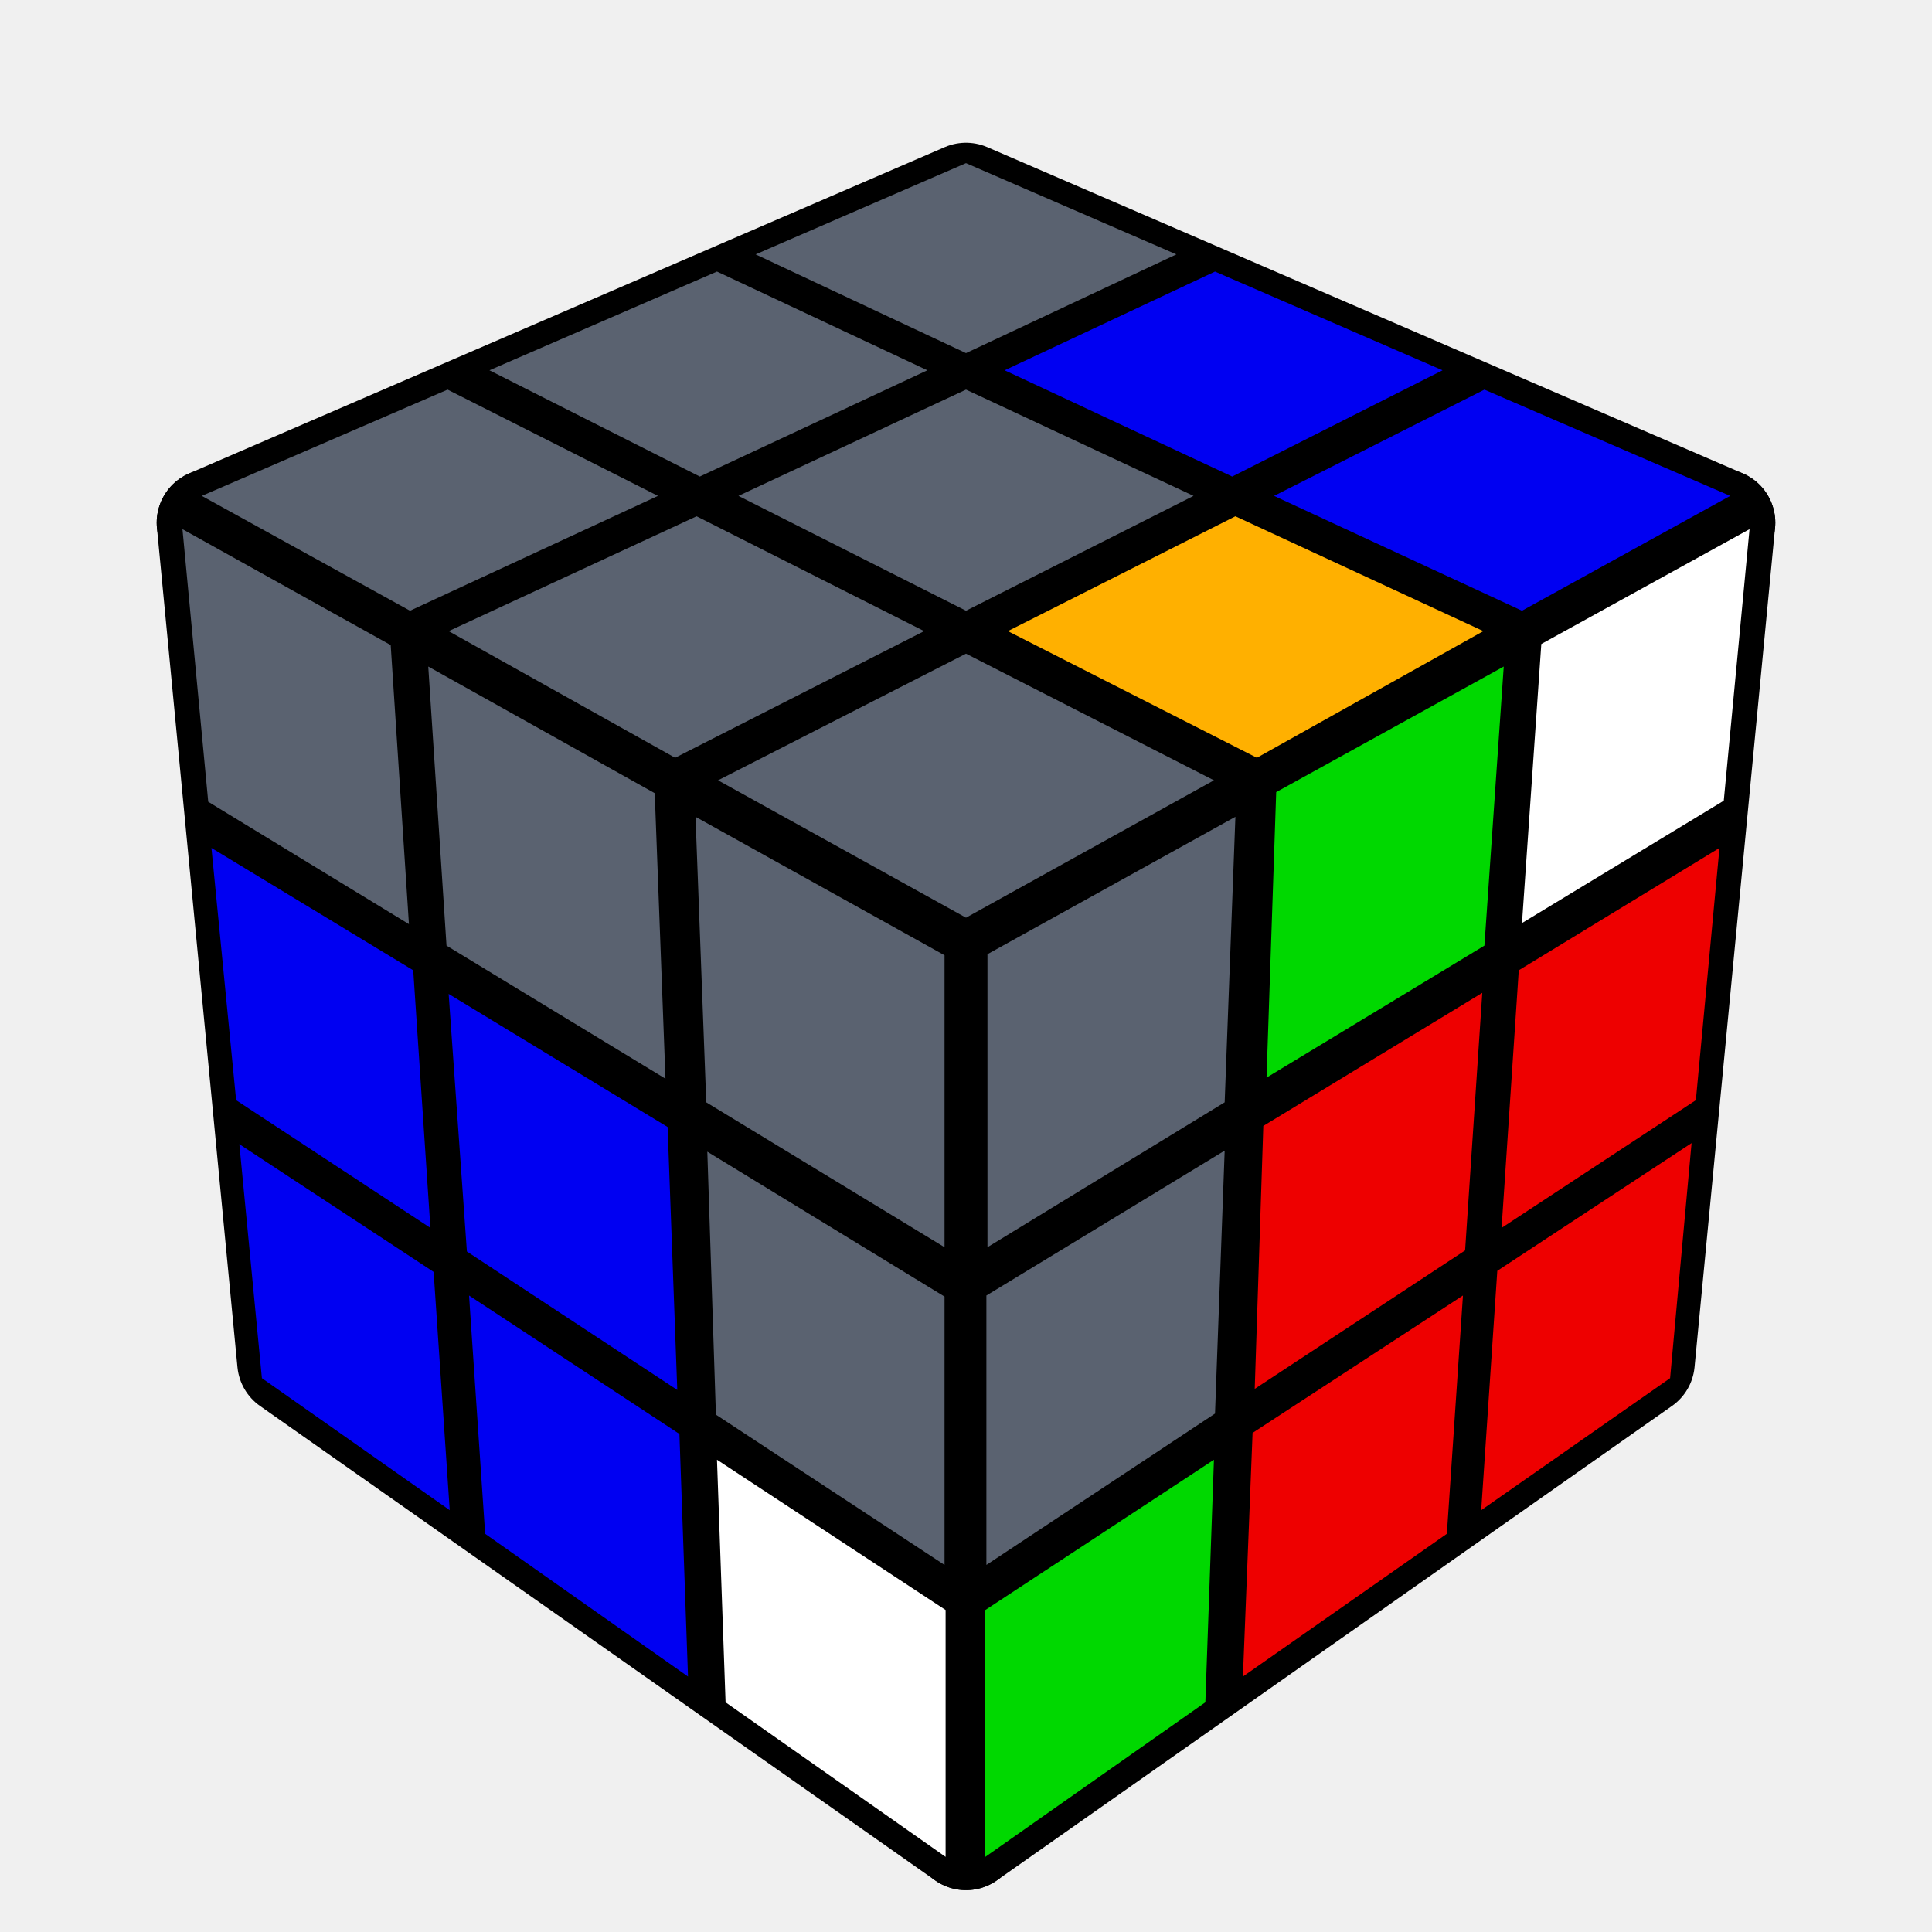
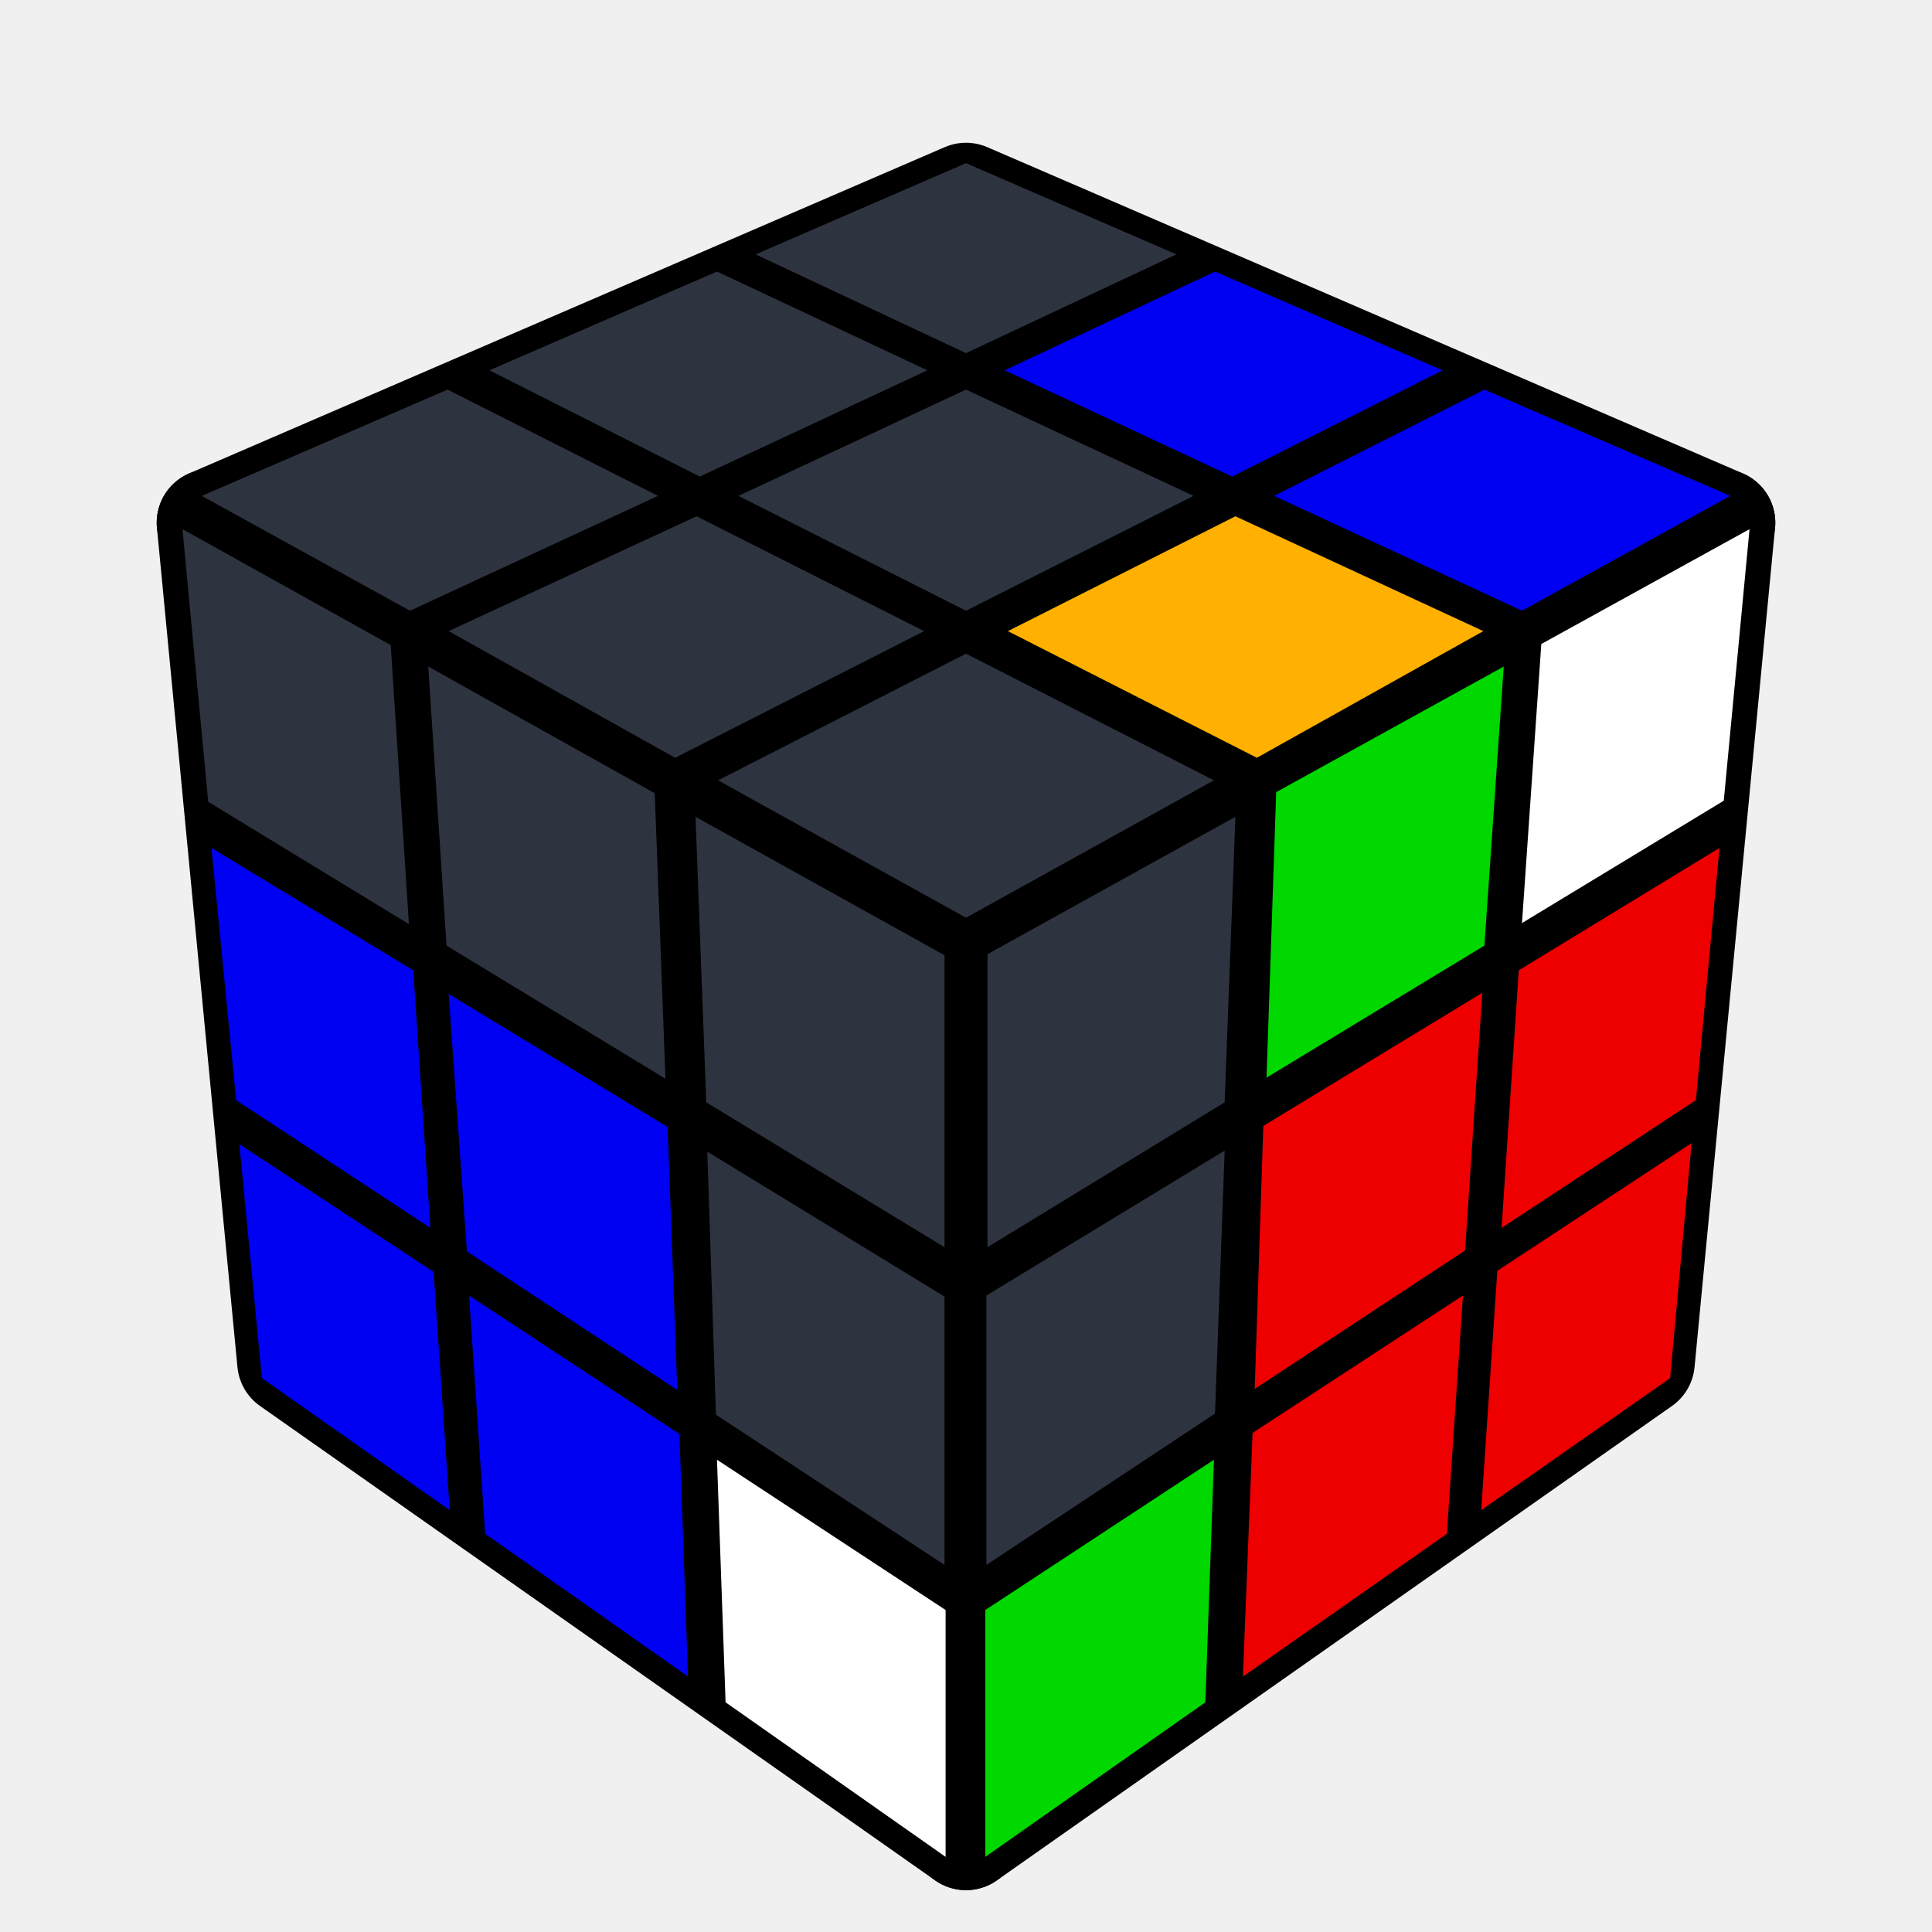
<svg xmlns="http://www.w3.org/2000/svg" version="1.1" width="180" height="180" viewBox="-0.9 -0.9 1.8 1.8">
  <g style="stroke-width:0.1;stroke-linejoin:round;opacity:1">
    <polygon fill="#000000" stroke="#000000" points="-4.9165444344952E-17,-0.717 0.704,-0.413 6.3108540577985E-17,-0.022 -0.704,-0.413" />
    <polygon fill="#000000" stroke="#000000" points="6.3108540577985E-17,-0.022 0.704,-0.413 0.629,0.369 5.5589468959362E-17,0.811" />
    <polygon fill="#000000" stroke="#000000" points="-0.704,-0.413 6.3108540577985E-17,-0.022 5.5589468959362E-17,0.811 -0.629,0.369" />
  </g>
  <g style="opacity:1;stroke-opacity:0.5;stroke-width:0;stroke-linejoin:round">
-     <polygon fill="#5A6270" stroke="#000000" points="-4.9439549272153E-17,-0.748 0.196,-0.663 -1.6979580126642E-17,-0.571 -0.196,-0.663" />
+     <polygon fill="#2E3340" stroke="#000000" points="-4.9439549272153E-17,-0.748 0.196,-0.663 -1.6979580126642E-17,-0.571 -0.196,-0.663" />
    <polygon fill="#0000F2" stroke="#000000" points="0.232,-0.647 0.444,-0.555 0.248,-0.456 0.036,-0.555" />
    <polygon fill="#0000F2" stroke="#000000" points="0.483,-0.537 0.712,-0.438 0.518,-0.331 0.287,-0.438" />
-     <polygon fill="#5A6270" stroke="#000000" points="-0.232,-0.647 -0.036,-0.555 -0.248,-0.456 -0.444,-0.555" />
-     <polygon fill="#5A6270" stroke="#000000" points="-1.1906711768916E-17,-0.537 0.212,-0.438 1.3125827139793E-17,-0.331 -0.212,-0.438" />
+     <polygon fill="#2E3340" stroke="#000000" points="-0.232,-0.647 -0.036,-0.555 -0.248,-0.456 -0.444,-0.555" />
+     <polygon fill="#2E3340" stroke="#000000" points="-1.1906711768916E-17,-0.537 0.212,-0.438 1.3125827139793E-17,-0.331 -0.212,-0.438" />
    <polygon fill="#FFB000" stroke="#000000" points="0.251,-0.419 0.482,-0.312 0.271,-0.194 0.039,-0.312" />
-     <polygon fill="#5A6270" stroke="#000000" points="-0.483,-0.537 -0.287,-0.438 -0.518,-0.331 -0.712,-0.438" />
-     <polygon fill="#5A6270" stroke="#000000" points="-0.251,-0.419 -0.039,-0.312 -0.271,-0.194 -0.482,-0.312" />
-     <polygon fill="#5A6270" stroke="#000000" points="1.9219742927126E-17,-0.291 0.231,-0.173 6.3251582941518E-17,-0.045 -0.231,-0.173" />
-     <polygon fill="#5A6270" stroke="#000000" points="0.02,-0.011 0.251,-0.139 0.241,0.127 0.02,0.262" />
+     <polygon fill="#2E3340" stroke="#000000" points="-0.483,-0.537 -0.287,-0.438 -0.518,-0.331 -0.712,-0.438" />
+     <polygon fill="#2E3340" stroke="#000000" points="-0.251,-0.419 -0.039,-0.312 -0.271,-0.194 -0.482,-0.312" />
+     <polygon fill="#2E3340" stroke="#000000" points="1.9219742927126E-17,-0.291 0.231,-0.173 6.3251582941518E-17,-0.045 -0.231,-0.173" />
+     <polygon fill="#2E3340" stroke="#000000" points="0.02,-0.011 0.251,-0.139 0.241,0.127 0.02,0.262" />
    <polygon fill="#00D800" stroke="#000000" points="0.289,-0.162 0.501,-0.279 0.483,-0.019 0.28,0.104" />
    <polygon fill="#FFFFFF" stroke="#000000" points="0.536,-0.3 0.73,-0.407 0.706,-0.154 0.518,-0.04" />
-     <polygon fill="#5A6270" stroke="#000000" points="0.019,0.307 0.241,0.172 0.232,0.417 0.019,0.558" />
+     <polygon fill="#2E3340" stroke="#000000" points="0.019,0.307 0.241,0.172 0.232,0.417 0.019,0.558" />
    <polygon fill="#EE0000" stroke="#000000" points="0.277,0.149 0.481,0.025 0.465,0.265 0.269,0.394" />
    <polygon fill="#EE0000" stroke="#000000" points="0.515,0.004 0.702,-0.11 0.68,0.125 0.499,0.244" />
    <polygon fill="#00D800" stroke="#000000" points="0.018,0.6 0.231,0.46 0.223,0.686 0.018,0.83" />
    <polygon fill="#EE0000" stroke="#000000" points="0.267,0.435 0.463,0.307 0.448,0.529 0.258,0.662" />
    <polygon fill="#EE0000" stroke="#000000" points="0.495,0.284 0.676,0.165 0.656,0.384 0.48,0.507" />
-     <polygon fill="#5A6270" stroke="#000000" points="-0.73,-0.407 -0.536,-0.299 -0.519,-0.039 -0.706,-0.153" />
-     <polygon fill="#5A6270" stroke="#000000" points="-0.501,-0.279 -0.29,-0.161 -0.28,0.105 -0.484,-0.019" />
-     <polygon fill="#5A6270" stroke="#000000" points="-0.252,-0.139 -0.02,-0.01 -0.02,0.262 -0.242,0.127" />
+     <polygon fill="#2E3340" stroke="#000000" points="-0.73,-0.407 -0.536,-0.299 -0.519,-0.039 -0.706,-0.153" />
+     <polygon fill="#2E3340" stroke="#000000" points="-0.501,-0.279 -0.29,-0.161 -0.28,0.105 -0.484,-0.019" />
+     <polygon fill="#2E3340" stroke="#000000" points="-0.252,-0.139 -0.02,-0.01 -0.02,0.262 -0.242,0.127" />
    <polygon fill="#0000F2" stroke="#000000" points="-0.703,-0.11 -0.515,0.004 -0.499,0.244 -0.68,0.125" />
    <polygon fill="#0000F2" stroke="#000000" points="-0.482,0.026 -0.278,0.15 -0.269,0.395 -0.465,0.266" />
-     <polygon fill="#5A6270" stroke="#000000" points="-0.241,0.173 -0.02,0.308 -0.02,0.558 -0.233,0.418" />
+     <polygon fill="#2E3340" stroke="#000000" points="-0.241,0.173 -0.02,0.308 -0.02,0.558 -0.233,0.418" />
    <polygon fill="#0000F2" stroke="#000000" points="-0.677,0.166 -0.496,0.285 -0.481,0.507 -0.656,0.384" />
    <polygon fill="#0000F2" stroke="#000000" points="-0.463,0.307 -0.267,0.436 -0.259,0.662 -0.448,0.529" />
    <polygon fill="#FFFFFF" stroke="#000000" points="-0.232,0.46 -0.019,0.6 -0.019,0.83 -0.224,0.686" />
  </g>
</svg>
